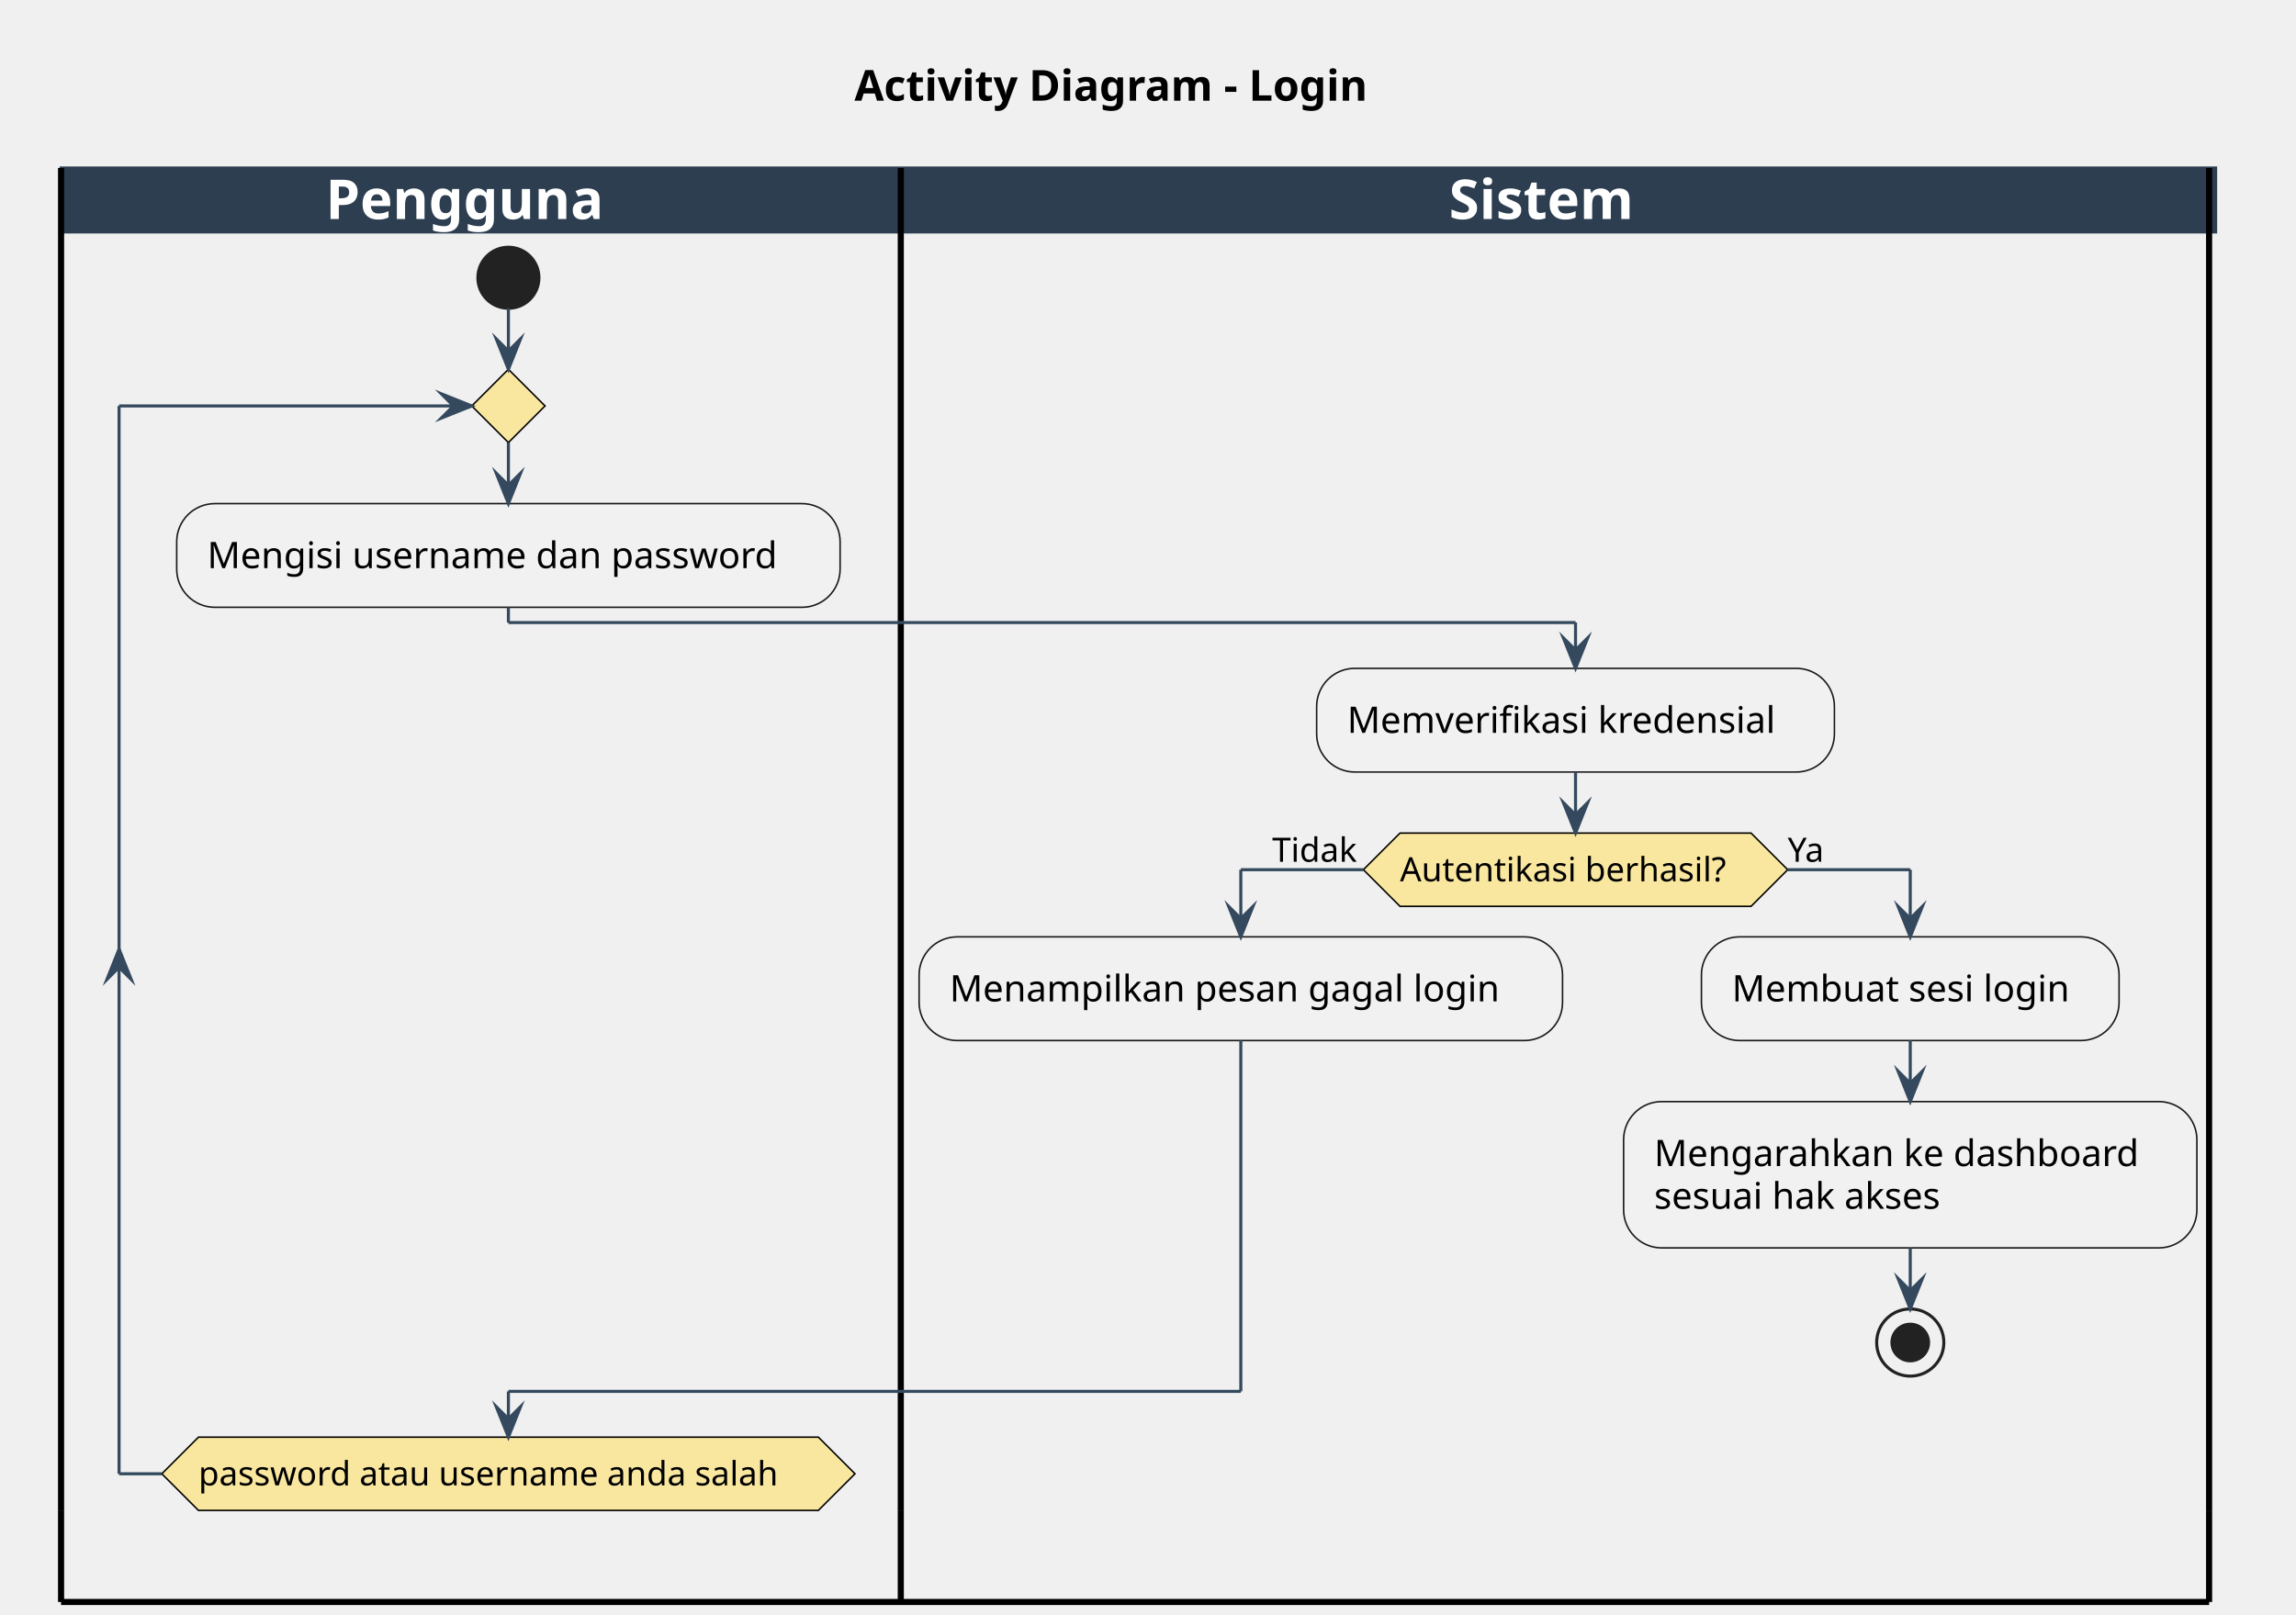
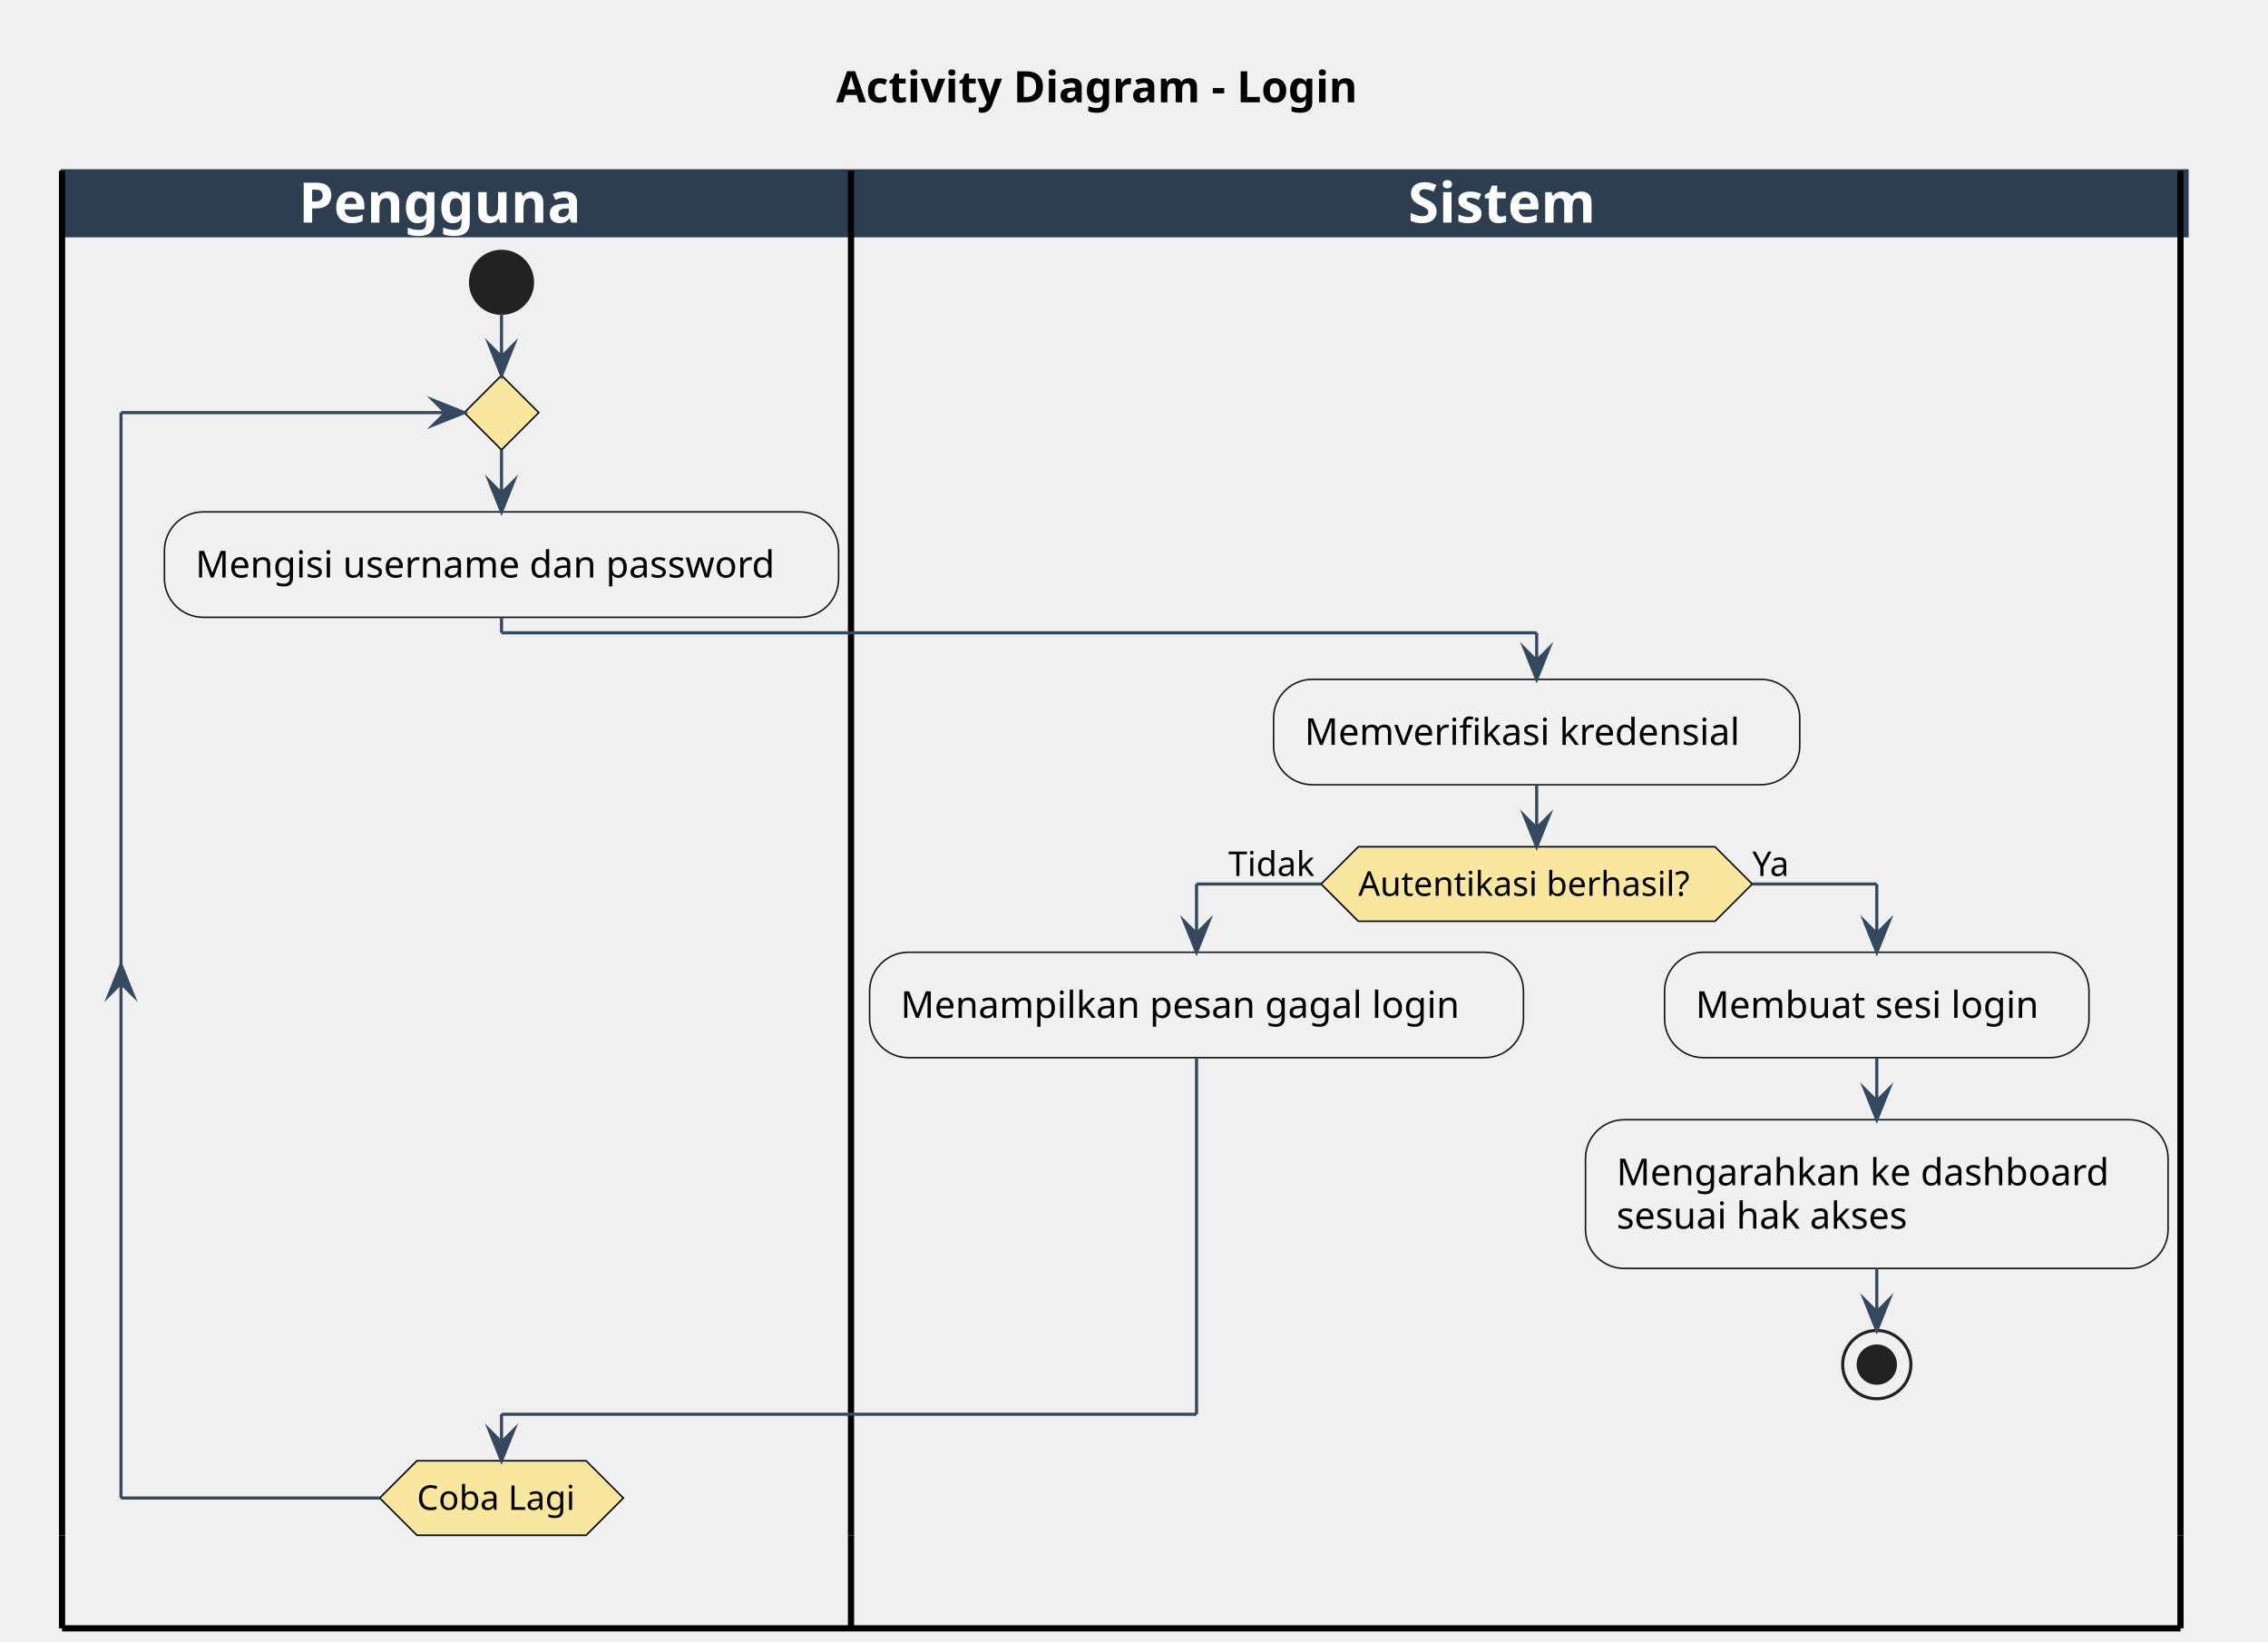
- <svg xmlns="http://www.w3.org/2000/svg" contentStyleType="text/css" data-diagram-type="ACTIVITY" height="529px" preserveAspectRatio="none" style="width:752px;height:529px;background:#FFFFFF;" version="1.1" viewBox="0 0 752 529" width="752px" zoomAndPan="magnify">
+ <svg xmlns="http://www.w3.org/2000/svg" version="1.1" data-diagram-type="ACTIVITY" style="width:731px;height:529px;background:#FFFFFF;" width="731px" height="529px" viewBox="0 0 731 529" zoomAndPan="magnify" preserveAspectRatio="none" contentStyleType="text/css">
  <defs />
  <g>
    <g class="title" data-source-line="1">
-       <text fill="#000000" font-family="sans-serif" font-size="14" font-weight="700" lengthAdjust="spacing" textLength="190.955" x="279.858" y="32.995">Activity Diagram - Login</text>
+       <text x="269.485" y="32.995" fill="#000000" font-size="14" lengthAdjust="spacing" textLength="190.955" font-weight="700" font-family="sans-serif">Activity Diagram - Login</text>
    </g>
-     <rect fill="#2C3E50" height="20.953" style="stroke:#2C3E50;stroke-width:1;" width="705.672" x="20" y="55.042" />
-     <ellipse cx="166.516" cy="90.995" fill="#222222" rx="10" ry="10" style="stroke:#222222;stroke-width:1;" />
-     <rect fill="#F1F1F1" height="33.969" rx="12.5" ry="12.5" style="stroke:#181818;stroke-width:0.5;" width="217.285" x="57.874" y="164.995" />
-     <text fill="#000000" font-family="sans-serif" font-size="12" lengthAdjust="spacing" textLength="197.285" x="67.874" y="186.134">Mengisi username dan password</text>
-     <polygon fill="#F9E79F" points="166.516,120.995,178.516,132.995,166.516,144.995,154.516,132.995,166.516,120.995" style="stroke:#000000;stroke-width:0.5;stroke-linejoin:miter;stroke-miterlimit:10;" />
-     <polygon fill="#F9E79F" points="65,470.839,268.033,470.839,280.033,482.839,268.033,494.839,65,494.839,53,482.839,65,470.839" style="stroke:#000000;stroke-width:0.5;stroke-linejoin:miter;stroke-miterlimit:10;" />
-     <text fill="#000000" font-family="sans-serif" font-size="11" lengthAdjust="spacing" textLength="203.033" x="65" y="486.647">password atau username anda salah</text>
-     <line style="stroke:#000000;stroke-width:2;" x1="20" x2="20" y1="55.042" y2="494.839" />
-     <rect fill="#F1F1F1" height="33.969" rx="12.5" ry="12.5" style="stroke:#181818;stroke-width:0.5;" width="169.584" x="431.237" y="218.964" />
-     <text fill="#000000" font-family="sans-serif" font-size="12" lengthAdjust="spacing" textLength="149.584" x="441.237" y="240.102">Memverifikasi kredensial</text>
-     <polygon fill="#F9E79F" points="458.54,272.933,573.519,272.933,585.519,284.933,573.519,296.933,458.54,296.933,446.54,284.933,458.54,272.933" style="stroke:#000000;stroke-width:0.5;stroke-linejoin:miter;stroke-miterlimit:10;" />
-     <text fill="#000000" font-family="sans-serif" font-size="11" lengthAdjust="spacing" textLength="114.979" x="458.54" y="288.741">Autentikasi berhasil?</text>
-     <text fill="#000000" font-family="sans-serif" font-size="11" lengthAdjust="spacing" textLength="29.869" x="416.671" y="282.338">Tidak</text>
-     <text fill="#000000" font-family="sans-serif" font-size="11" lengthAdjust="spacing" textLength="13.46" x="585.519" y="282.338">Ya</text>
-     <rect fill="#F1F1F1" height="33.969" rx="12.5" ry="12.5" style="stroke:#181818;stroke-width:0.5;" width="210.74" x="301.033" y="306.933" />
-     <text fill="#000000" font-family="sans-serif" font-size="12" lengthAdjust="spacing" textLength="190.74" x="311.033" y="328.071">Menampilkan pesan gagal login</text>
-     <rect fill="#F1F1F1" height="33.969" rx="12.5" ry="12.5" style="stroke:#181818;stroke-width:0.5;" width="136.789" x="557.261" y="306.933" />
-     <text fill="#000000" font-family="sans-serif" font-size="12" lengthAdjust="spacing" textLength="116.789" x="567.261" y="328.071">Membuat sesi login</text>
-     <rect fill="#F1F1F1" height="47.938" rx="12.5" ry="12.5" style="stroke:#181818;stroke-width:0.5;" width="187.766" x="531.773" y="360.901" />
-     <text fill="#000000" font-family="sans-serif" font-size="12" lengthAdjust="spacing" textLength="167.766" x="541.773" y="382.04">Mengarahkan ke dashboard</text>
-     <text fill="#000000" font-family="sans-serif" font-size="12" lengthAdjust="spacing" textLength="101.906" x="541.773" y="396.009">sesuai hak akses</text>
-     <ellipse cx="625.656" cy="439.839" fill="none" rx="11" ry="11" style="stroke:#222222;stroke-width:1;" />
-     <ellipse cx="625.656" cy="439.839" fill="#222222" rx="6" ry="6" style="stroke:#222222;stroke-width:1;" />
-     <line style="stroke:#000000;stroke-width:2;" x1="295.033" x2="295.033" y1="55.042" y2="494.839" />
-     <line style="stroke:#000000;stroke-width:2;" x1="723.539" x2="723.539" y1="55.042" y2="494.839" />
-     <line style="stroke:#34495E;stroke-width:1;" x1="166.516" x2="166.516" y1="144.995" y2="164.995" />
-     <polygon fill="#34495E" points="162.516,154.995,166.516,164.995,170.516,154.995,166.516,158.995" style="stroke:#34495E;stroke-width:1;stroke-linejoin:miter;stroke-miterlimit:10;" />
-     <line style="stroke:#34495E;stroke-width:1;" x1="53" x2="39" y1="482.839" y2="482.839" />
-     <polygon fill="#34495E" points="35,320.917,39,310.917,43,320.917,39,316.917" style="stroke:#34495E;stroke-width:1;stroke-linejoin:miter;stroke-miterlimit:10;" />
-     <line style="stroke:#34495E;stroke-width:1;" x1="39" x2="39" y1="132.995" y2="482.839" />
-     <line style="stroke:#34495E;stroke-width:1;" x1="39" x2="154.516" y1="132.995" y2="132.995" />
-     <polygon fill="#34495E" points="144.516,128.995,154.516,132.995,144.516,136.995,148.516,132.995" style="stroke:#34495E;stroke-width:1;stroke-linejoin:miter;stroke-miterlimit:10;" />
-     <line style="stroke:#34495E;stroke-width:1;" x1="166.516" x2="166.516" y1="100.995" y2="120.995" />
-     <polygon fill="#34495E" points="162.516,110.995,166.516,120.995,170.516,110.995,166.516,114.995" style="stroke:#34495E;stroke-width:1;stroke-linejoin:miter;stroke-miterlimit:10;" />
-     <line style="stroke:#34495E;stroke-width:1;" x1="625.656" x2="625.656" y1="340.901" y2="360.901" />
-     <polygon fill="#34495E" points="621.656,350.901,625.656,360.901,629.656,350.901,625.656,354.901" style="stroke:#34495E;stroke-width:1;stroke-linejoin:miter;stroke-miterlimit:10;" />
-     <line style="stroke:#34495E;stroke-width:1;" x1="625.656" x2="625.656" y1="408.839" y2="428.839" />
-     <polygon fill="#34495E" points="621.656,418.839,625.656,428.839,629.656,418.839,625.656,422.839" style="stroke:#34495E;stroke-width:1;stroke-linejoin:miter;stroke-miterlimit:10;" />
-     <line style="stroke:#34495E;stroke-width:1;" x1="446.54" x2="406.403" y1="284.933" y2="284.933" />
-     <line style="stroke:#34495E;stroke-width:1;" x1="406.403" x2="406.403" y1="284.933" y2="306.933" />
-     <polygon fill="#34495E" points="402.403,296.933,406.403,306.933,410.403,296.933,406.403,300.933" style="stroke:#34495E;stroke-width:1;stroke-linejoin:miter;stroke-miterlimit:10;" />
-     <line style="stroke:#34495E;stroke-width:1;" x1="585.519" x2="625.656" y1="284.933" y2="284.933" />
-     <line style="stroke:#34495E;stroke-width:1;" x1="625.656" x2="625.656" y1="284.933" y2="306.933" />
-     <polygon fill="#34495E" points="621.656,296.933,625.656,306.933,629.656,296.933,625.656,300.933" style="stroke:#34495E;stroke-width:1;stroke-linejoin:miter;stroke-miterlimit:10;" />
-     <line style="stroke:#34495E;stroke-width:1;" x1="406.403" x2="406.403" y1="340.901" y2="455.839" />
-     <line style="stroke:#34495E;stroke-width:1;" x1="406.403" x2="166.516" y1="455.839" y2="455.839" />
-     <line style="stroke:#34495E;stroke-width:1;" x1="166.516" x2="166.516" y1="455.839" y2="470.839" />
-     <polygon fill="#34495E" points="162.516,460.839,166.516,470.839,170.516,460.839,166.516,464.839" style="stroke:#34495E;stroke-width:1;stroke-linejoin:miter;stroke-miterlimit:10;" />
-     <line style="stroke:#34495E;stroke-width:1;" x1="516.029" x2="516.029" y1="252.933" y2="272.933" />
-     <polygon fill="#34495E" points="512.029,262.933,516.029,272.933,520.029,262.933,516.029,266.933" style="stroke:#34495E;stroke-width:1;stroke-linejoin:miter;stroke-miterlimit:10;" />
-     <line style="stroke:#34495E;stroke-width:1;" x1="166.516" x2="166.516" y1="198.964" y2="203.964" />
-     <line style="stroke:#34495E;stroke-width:1;" x1="166.516" x2="516.029" y1="203.964" y2="203.964" />
-     <line style="stroke:#34495E;stroke-width:1;" x1="516.029" x2="516.029" y1="203.964" y2="218.964" />
-     <polygon fill="#34495E" points="512.029,208.964,516.029,218.964,520.029,208.964,516.029,212.964" style="stroke:#34495E;stroke-width:1;stroke-linejoin:miter;stroke-miterlimit:10;" />
-     <text fill="#FFFFFF" font-family="sans-serif" font-size="18" font-weight="700" lengthAdjust="spacing" textLength="101.76" x="106.636" y="71.75">Pengguna</text>
-     <text fill="#FFFFFF" font-family="sans-serif" font-size="18" font-weight="700" lengthAdjust="spacing" textLength="69.416" x="474.578" y="71.75">Sistem</text>
+     <rect x="20" y="55.042" width="684.924" height="20.953" fill="#2C3E50" style="stroke:#2C3E50;stroke-width:1;" />
+     <ellipse cx="161.643" cy="90.995" rx="10" ry="10" fill="#222222" style="stroke:#222222;stroke-width:1;" />
+     <rect x="53" y="164.995" width="217.285" height="33.969" fill="#F1F1F1" style="stroke:#181818;stroke-width:0.5;" rx="12.5" ry="12.5" />
+     <text x="63" y="186.134" fill="#000000" font-size="12" lengthAdjust="spacing" textLength="197.285" font-family="sans-serif">Mengisi username dan password</text>
+     <polygon points="161.643,120.995,173.643,132.995,161.643,144.995,149.643,132.995,161.643,120.995" fill="#F9E79F" style="stroke:#000000;stroke-width:0.5;stroke-linejoin:miter;stroke-miterlimit:10;" />
+     <polygon points="134.374,470.839,188.912,470.839,200.912,482.839,188.912,494.839,134.374,494.839,122.374,482.839,134.374,470.839" fill="#F9E79F" style="stroke:#000000;stroke-width:0.5;stroke-linejoin:miter;stroke-miterlimit:10;" />
+     <text x="134.374" y="486.647" fill="#000000" font-size="11" lengthAdjust="spacing" textLength="54.538" font-family="sans-serif">Coba Lagi</text>
+     <line x1="20" y1="55.042" x2="20" y2="494.839" style="stroke:#000000;stroke-width:2;" />
+     <rect x="410.49" y="218.964" width="169.584" height="33.969" fill="#F1F1F1" style="stroke:#181818;stroke-width:0.5;" rx="12.5" ry="12.5" />
+     <text x="420.49" y="240.102" fill="#000000" font-size="12" lengthAdjust="spacing" textLength="149.584" font-family="sans-serif">Memverifikasi kredensial</text>
+     <polygon points="437.792,272.933,552.771,272.933,564.771,284.933,552.771,296.933,437.792,296.933,425.792,284.933,437.792,272.933" fill="#F9E79F" style="stroke:#000000;stroke-width:0.5;stroke-linejoin:miter;stroke-miterlimit:10;" />
+     <text x="437.792" y="288.741" fill="#000000" font-size="11" lengthAdjust="spacing" textLength="114.979" font-family="sans-serif">Autentikasi berhasil?</text>
+     <text x="395.924" y="282.338" fill="#000000" font-size="11" lengthAdjust="spacing" textLength="29.869" font-family="sans-serif">Tidak</text>
+     <text x="564.771" y="282.338" fill="#000000" font-size="11" lengthAdjust="spacing" textLength="13.46" font-family="sans-serif">Ya</text>
+     <rect x="280.285" y="306.933" width="210.74" height="33.969" fill="#F1F1F1" style="stroke:#181818;stroke-width:0.5;" rx="12.5" ry="12.5" />
+     <text x="290.285" y="328.071" fill="#000000" font-size="12" lengthAdjust="spacing" textLength="190.74" font-family="sans-serif">Menampilkan pesan gagal login</text>
+     <rect x="536.514" y="306.933" width="136.789" height="33.969" fill="#F1F1F1" style="stroke:#181818;stroke-width:0.5;" rx="12.5" ry="12.5" />
+     <text x="546.514" y="328.071" fill="#000000" font-size="12" lengthAdjust="spacing" textLength="116.789" font-family="sans-serif">Membuat sesi login</text>
+     <rect x="511.025" y="360.901" width="187.766" height="47.938" fill="#F1F1F1" style="stroke:#181818;stroke-width:0.5;" rx="12.5" ry="12.5" />
+     <text x="521.025" y="382.04" fill="#000000" font-size="12" lengthAdjust="spacing" textLength="167.766" font-family="sans-serif">Mengarahkan ke dashboard</text>
+     <text x="521.025" y="396.009" fill="#000000" font-size="12" lengthAdjust="spacing" textLength="101.906" font-family="sans-serif">sesuai hak akses</text>
+     <ellipse cx="604.908" cy="439.839" rx="11" ry="11" fill="none" style="stroke:#222222;stroke-width:1;" />
+     <ellipse cx="604.908" cy="439.839" rx="6" ry="6" fill="#222222" style="stroke:#222222;stroke-width:1;" />
+     <line x1="274.285" y1="55.042" x2="274.285" y2="494.839" style="stroke:#000000;stroke-width:2;" />
+     <line x1="702.791" y1="55.042" x2="702.791" y2="494.839" style="stroke:#000000;stroke-width:2;" />
+     <line x1="161.643" y1="144.995" x2="161.643" y2="164.995" style="stroke:#34495E;stroke-width:1;" />
+     <polygon points="157.643,154.995,161.643,164.995,165.643,154.995,161.643,158.995" fill="#34495E" style="stroke:#34495E;stroke-width:1;stroke-linejoin:miter;stroke-miterlimit:10;" />
+     <line x1="122.374" y1="482.839" x2="39" y2="482.839" style="stroke:#34495E;stroke-width:1;" />
+     <polygon points="35,320.917,39,310.917,43,320.917,39,316.917" fill="#34495E" style="stroke:#34495E;stroke-width:1;stroke-linejoin:miter;stroke-miterlimit:10;" />
+     <line x1="39" y1="132.995" x2="39" y2="482.839" style="stroke:#34495E;stroke-width:1;" />
+     <line x1="39" y1="132.995" x2="149.643" y2="132.995" style="stroke:#34495E;stroke-width:1;" />
+     <polygon points="139.643,128.995,149.643,132.995,139.643,136.995,143.643,132.995" fill="#34495E" style="stroke:#34495E;stroke-width:1;stroke-linejoin:miter;stroke-miterlimit:10;" />
+     <line x1="161.643" y1="100.995" x2="161.643" y2="120.995" style="stroke:#34495E;stroke-width:1;" />
+     <polygon points="157.643,110.995,161.643,120.995,165.643,110.995,161.643,114.995" fill="#34495E" style="stroke:#34495E;stroke-width:1;stroke-linejoin:miter;stroke-miterlimit:10;" />
+     <line x1="604.908" y1="340.901" x2="604.908" y2="360.901" style="stroke:#34495E;stroke-width:1;" />
+     <polygon points="600.908,350.901,604.908,360.901,608.908,350.901,604.908,354.901" fill="#34495E" style="stroke:#34495E;stroke-width:1;stroke-linejoin:miter;stroke-miterlimit:10;" />
+     <line x1="604.908" y1="408.839" x2="604.908" y2="428.839" style="stroke:#34495E;stroke-width:1;" />
+     <polygon points="600.908,418.839,604.908,428.839,608.908,418.839,604.908,422.839" fill="#34495E" style="stroke:#34495E;stroke-width:1;stroke-linejoin:miter;stroke-miterlimit:10;" />
+     <line x1="425.792" y1="284.933" x2="385.655" y2="284.933" style="stroke:#34495E;stroke-width:1;" />
+     <line x1="385.655" y1="284.933" x2="385.655" y2="306.933" style="stroke:#34495E;stroke-width:1;" />
+     <polygon points="381.655,296.933,385.655,306.933,389.655,296.933,385.655,300.933" fill="#34495E" style="stroke:#34495E;stroke-width:1;stroke-linejoin:miter;stroke-miterlimit:10;" />
+     <line x1="564.771" y1="284.933" x2="604.908" y2="284.933" style="stroke:#34495E;stroke-width:1;" />
+     <line x1="604.908" y1="284.933" x2="604.908" y2="306.933" style="stroke:#34495E;stroke-width:1;" />
+     <polygon points="600.908,296.933,604.908,306.933,608.908,296.933,604.908,300.933" fill="#34495E" style="stroke:#34495E;stroke-width:1;stroke-linejoin:miter;stroke-miterlimit:10;" />
+     <line x1="385.655" y1="340.901" x2="385.655" y2="455.839" style="stroke:#34495E;stroke-width:1;" />
+     <line x1="385.655" y1="455.839" x2="161.643" y2="455.839" style="stroke:#34495E;stroke-width:1;" />
+     <line x1="161.643" y1="455.839" x2="161.643" y2="470.839" style="stroke:#34495E;stroke-width:1;" />
+     <polygon points="157.643,460.839,161.643,470.839,165.643,460.839,161.643,464.839" fill="#34495E" style="stroke:#34495E;stroke-width:1;stroke-linejoin:miter;stroke-miterlimit:10;" />
+     <line x1="495.282" y1="252.933" x2="495.282" y2="272.933" style="stroke:#34495E;stroke-width:1;" />
+     <polygon points="491.282,262.933,495.282,272.933,499.282,262.933,495.282,266.933" fill="#34495E" style="stroke:#34495E;stroke-width:1;stroke-linejoin:miter;stroke-miterlimit:10;" />
+     <line x1="161.643" y1="198.964" x2="161.643" y2="203.964" style="stroke:#34495E;stroke-width:1;" />
+     <line x1="161.643" y1="203.964" x2="495.282" y2="203.964" style="stroke:#34495E;stroke-width:1;" />
+     <line x1="495.282" y1="203.964" x2="495.282" y2="218.964" style="stroke:#34495E;stroke-width:1;" />
+     <polygon points="491.282,208.964,495.282,218.964,499.282,208.964,495.282,212.964" fill="#34495E" style="stroke:#34495E;stroke-width:1;stroke-linejoin:miter;stroke-miterlimit:10;" />
+     <text x="96.263" y="71.75" fill="#FFFFFF" font-size="18" lengthAdjust="spacing" textLength="101.76" font-weight="700" font-family="sans-serif">Pengguna</text>
+     <text x="453.83" y="71.75" fill="#FFFFFF" font-size="18" lengthAdjust="spacing" textLength="69.416" font-weight="700" font-family="sans-serif">Sistem</text>
  </g>
  <line style="stroke:#000000;stroke-width:2;" x1="20" x2="20" y1="494.839" y2="524.839" />
-   <line style="stroke:#000000;stroke-width:2;" x1="295.033" x2="295.033" y1="494.839" y2="524.839" />
-   <line style="stroke:#000000;stroke-width:2;" x1="723.539" x2="723.539" y1="494.839" y2="524.839" />
-   <line style="stroke:#000000;stroke-width:2;" x1="20" x2="723.539" y1="524.839" y2="524.839" />
+   <line style="stroke:#000000;stroke-width:2;" x1="274.285" x2="274.285" y1="494.839" y2="524.839" />
+   <line style="stroke:#000000;stroke-width:2;" x1="702.791" x2="702.791" y1="494.839" y2="524.839" />
+   <line style="stroke:#000000;stroke-width:2;" x1="20" x2="702.791" y1="524.839" y2="524.839" />
</svg>
